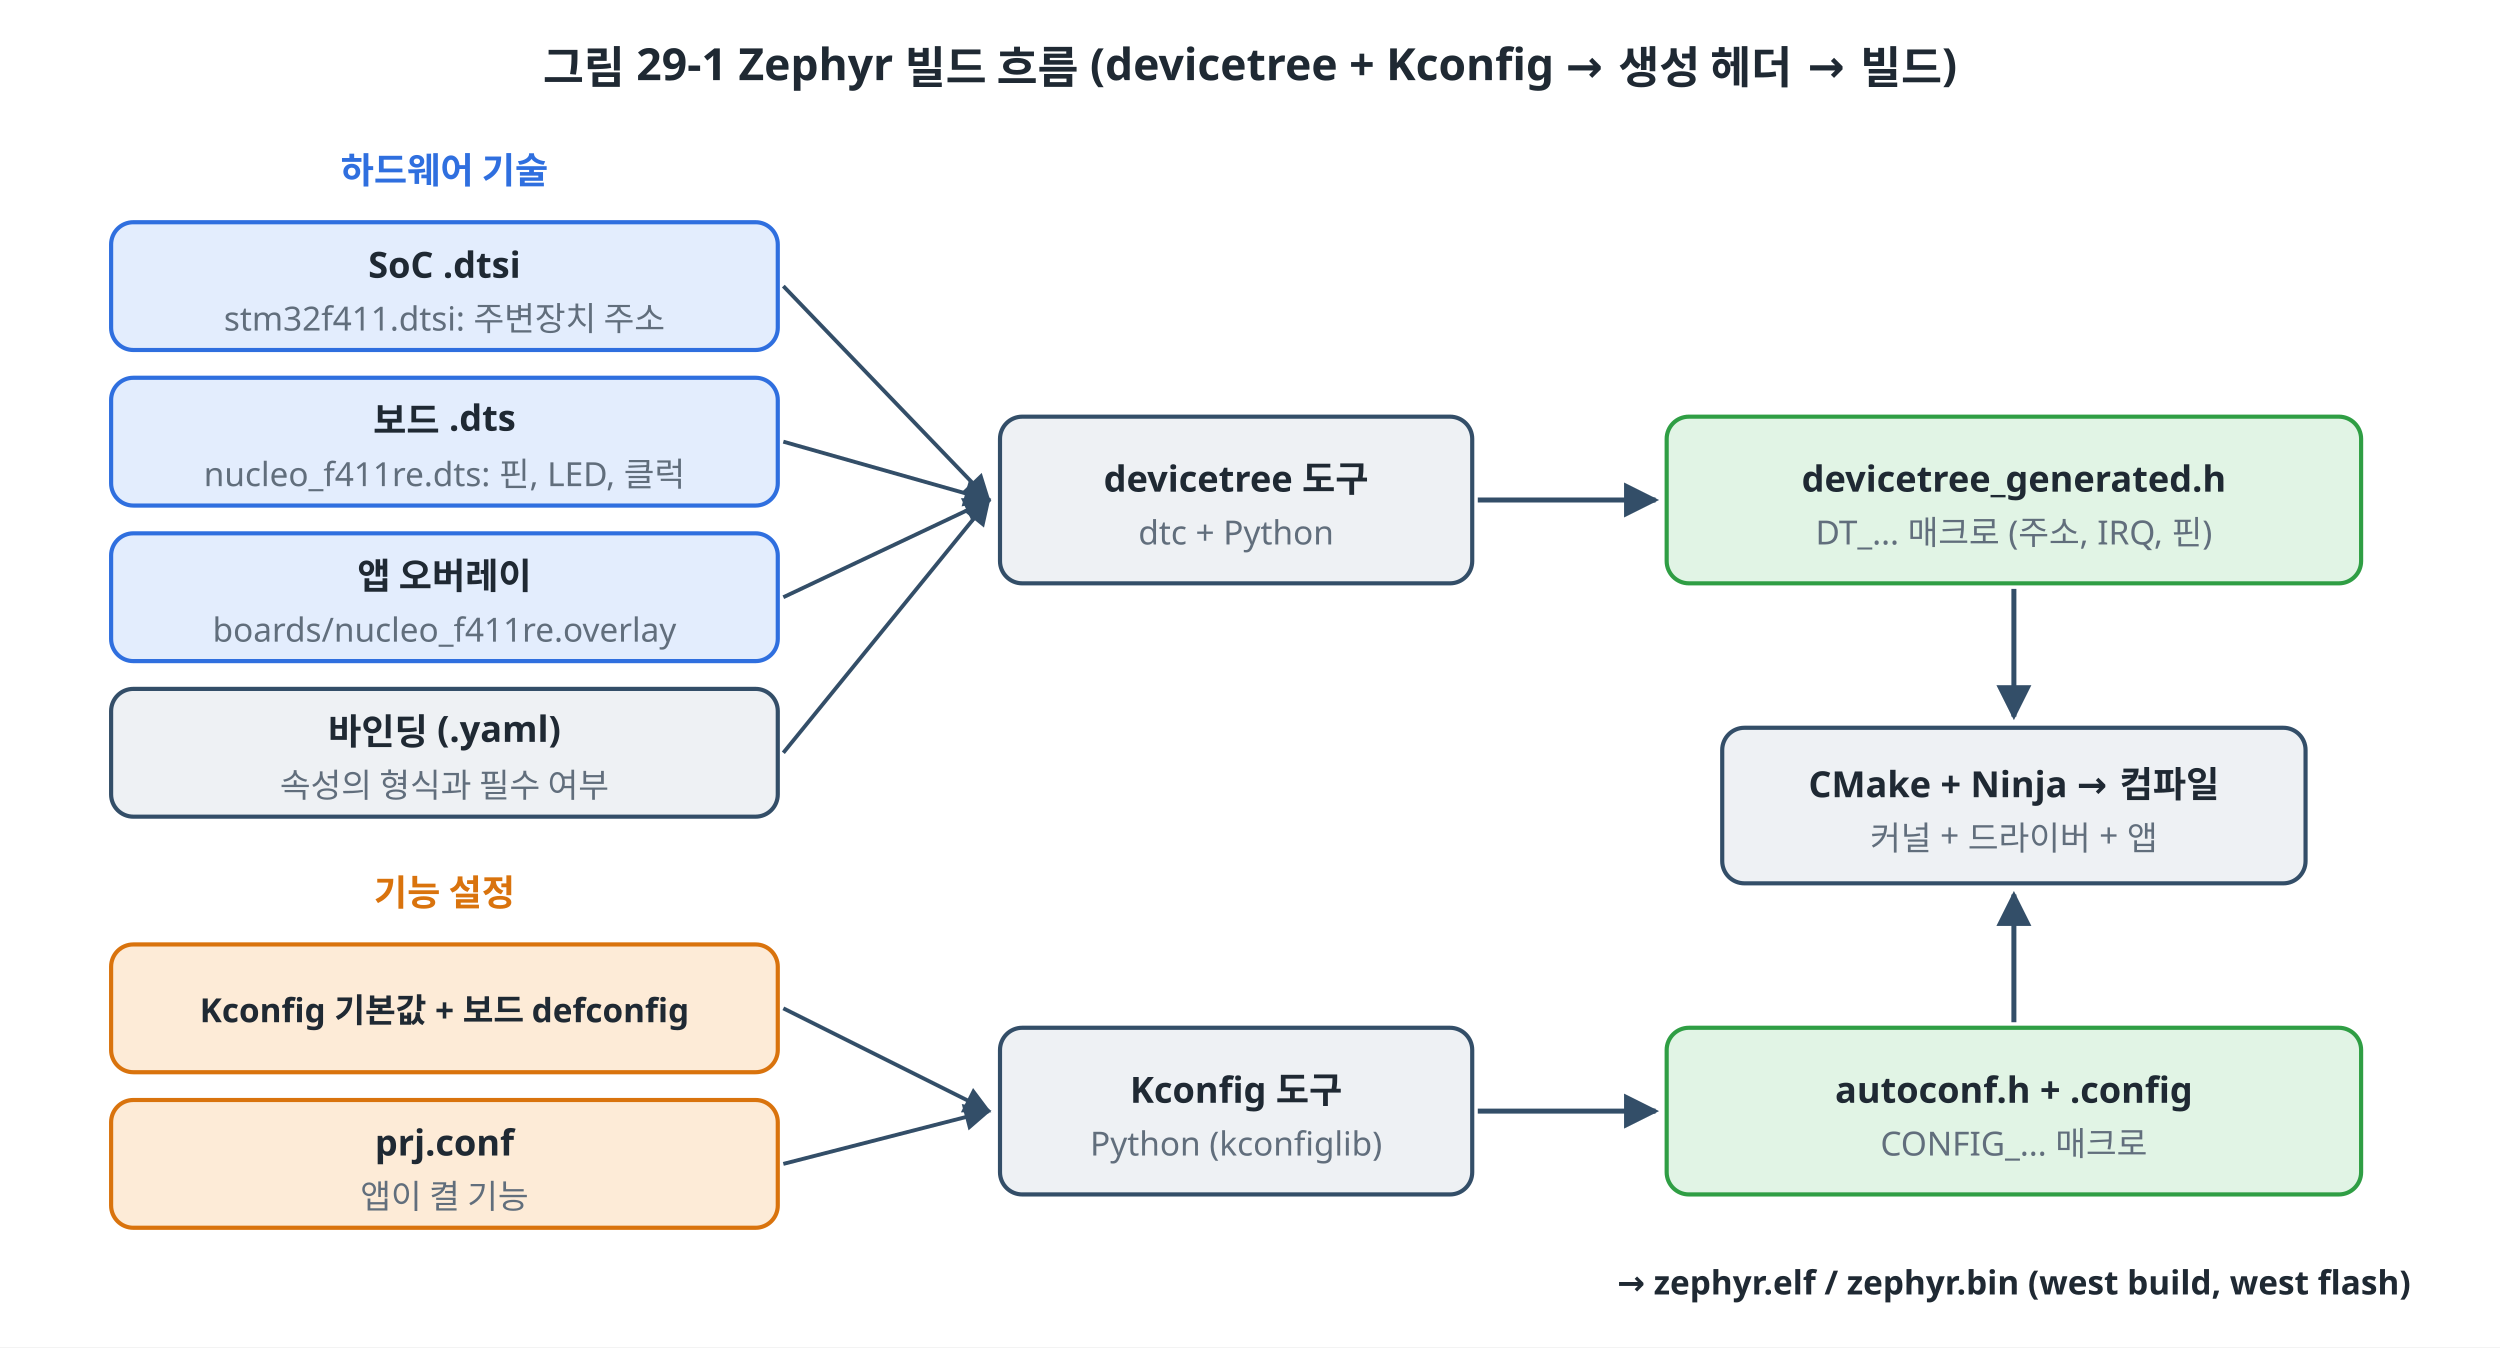
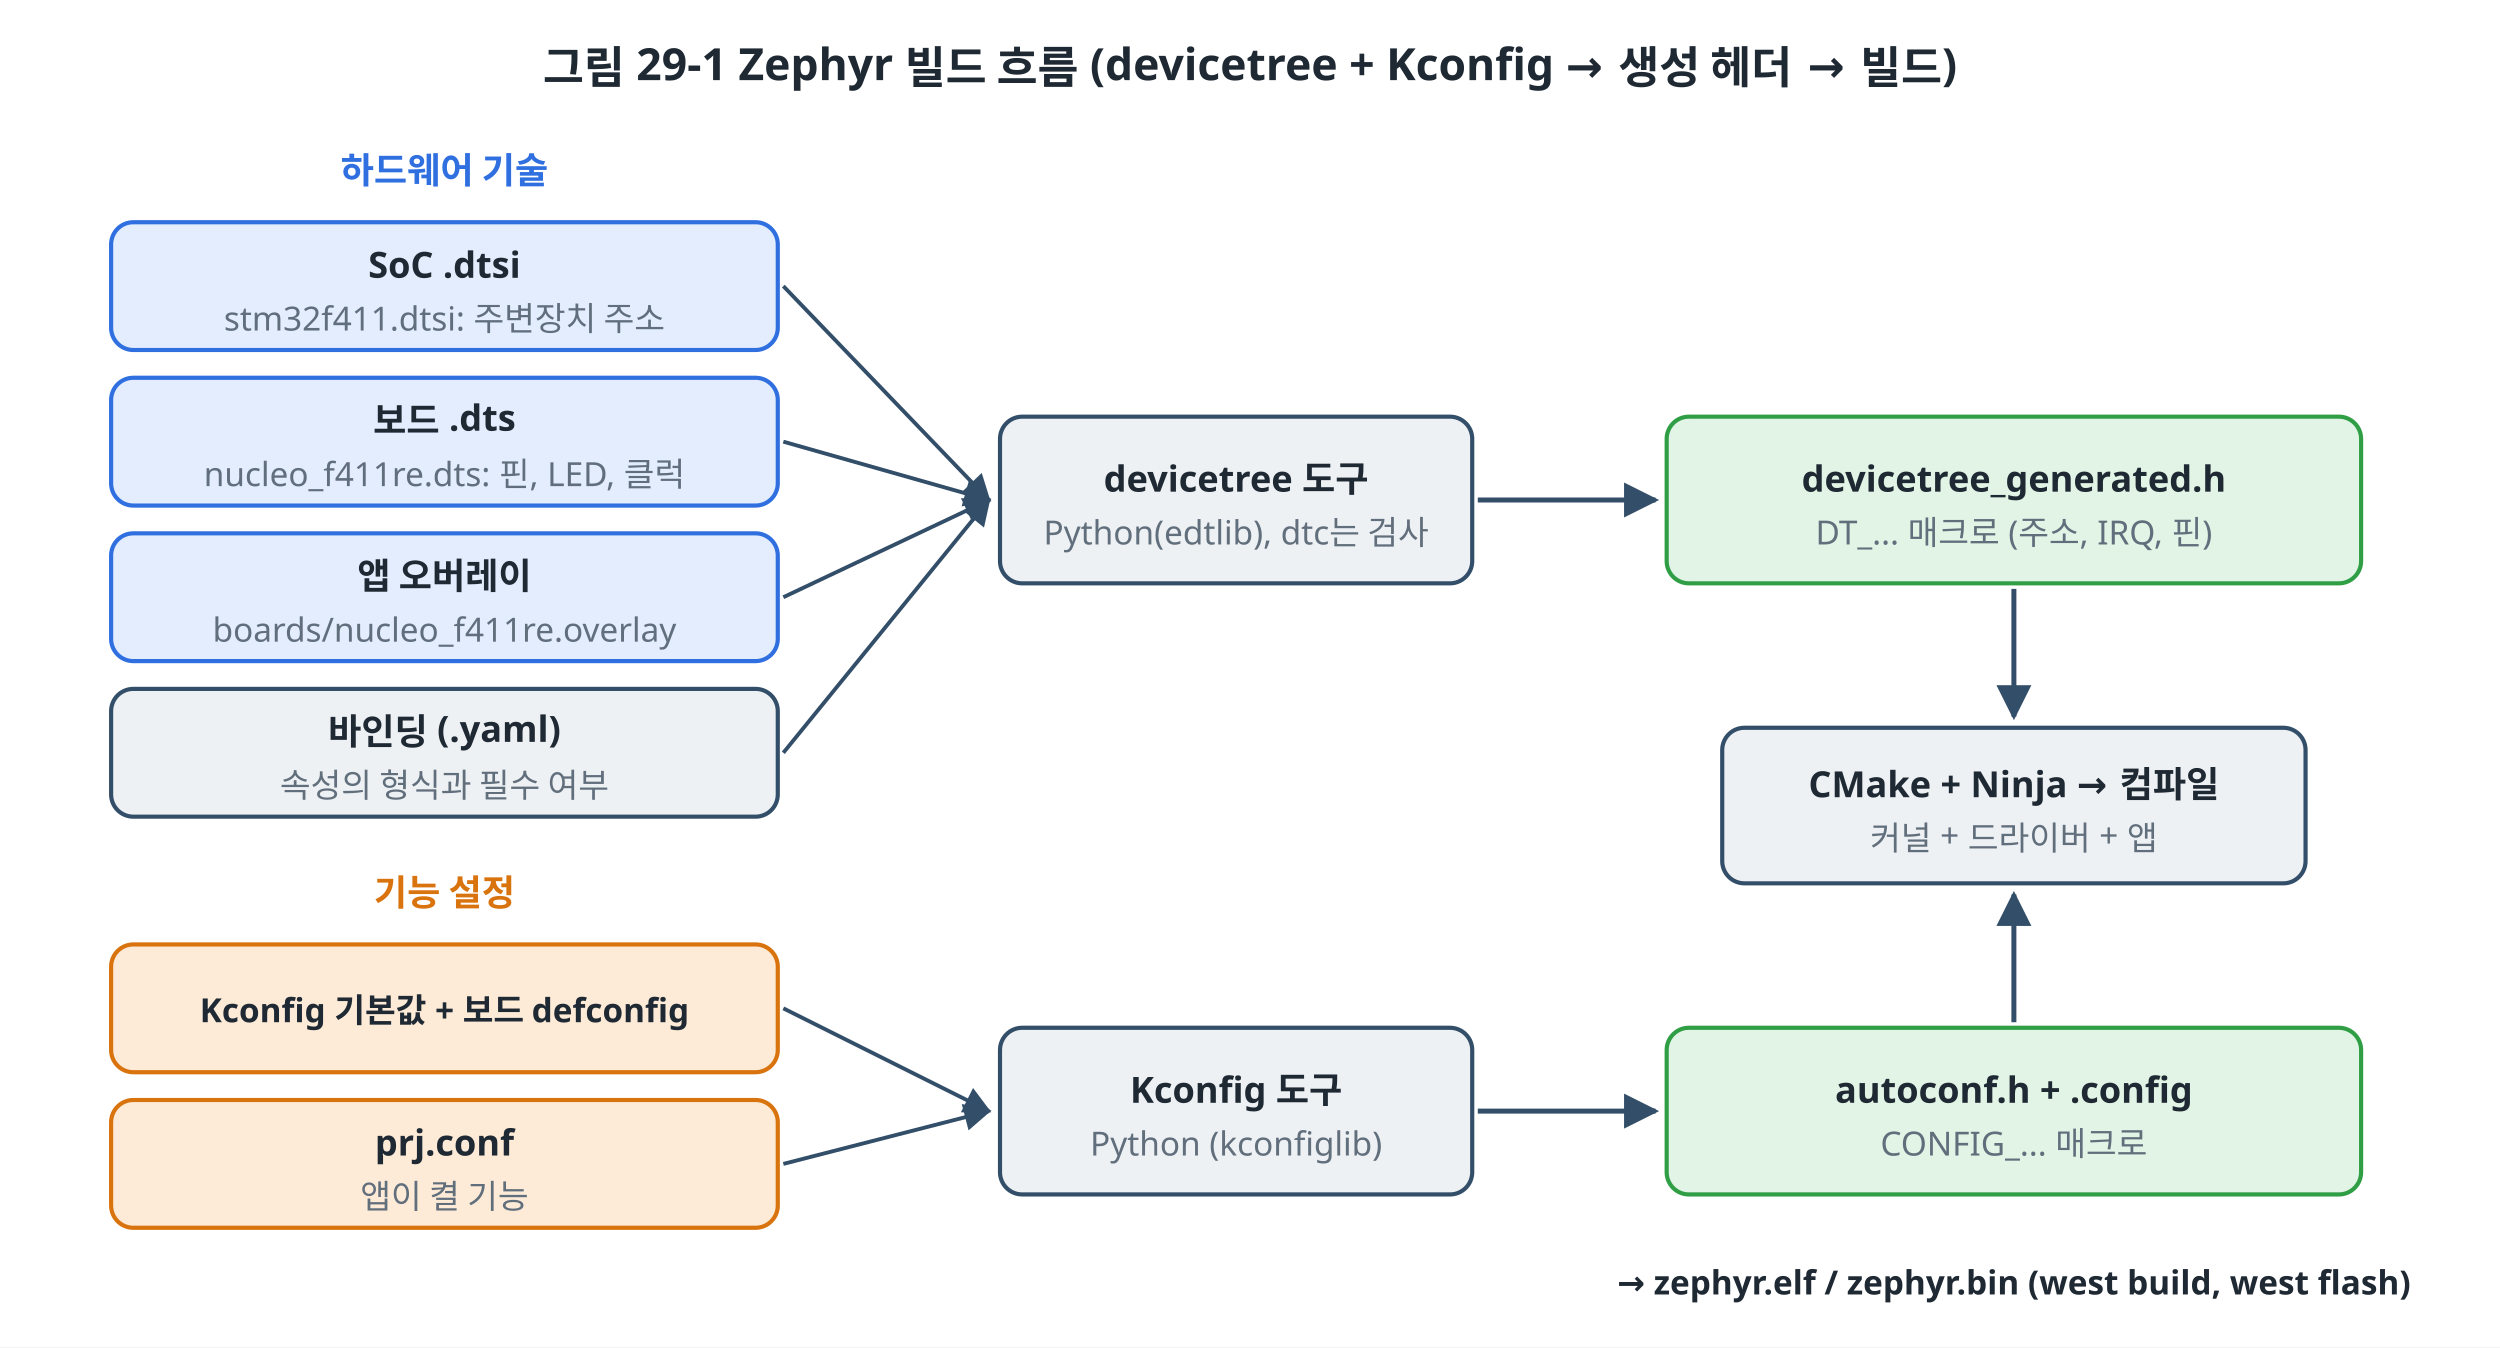
<svg xmlns="http://www.w3.org/2000/svg" width="900" height="485" viewBox="0 0 900 485" font-family="'Noto Sans KR','Apple SD Gothic Neo','Malgun Gothic',sans-serif">
  <defs>
    <marker id="arrow" viewBox="0 0 10 10" refX="9" refY="5" markerWidth="7" markerHeight="7" orient="auto-start-reverse">
      <path d="M0,0 L10,5 L0,10 z" fill="#334e68" />
    </marker>
  </defs>
  <rect width="100%" height="100%" fill="#ffffff" />
  <text x="450.0" y="30.0" font-size="16" text-anchor="middle" fill="#1f2933" font-weight="bold">그림 29-1  Zephyr 빌드 흐름 (devicetree + Kconfig → 생성 헤더 → 빌드)</text>
  <text x="160.0" y="66.0" font-size="13" text-anchor="middle" fill="#2f6fdf" font-weight="bold">하드웨어 기술</text>
  <rect x="40.0" y="80.0" width="240.0" height="46.0" rx="8" fill="#e3edfd" stroke="#2f6fdf" stroke-width="1.5" />
  <text x="160.0" y="100.0" font-size="13" text-anchor="middle" fill="#1f2933" font-weight="bold">SoC .dtsi</text>
  <text x="160.0" y="119.0" font-size="12" text-anchor="middle" fill="#616e7c" font-weight="normal">stm32f411.dtsi: 주변장치 주소</text>
  <rect x="40.0" y="136.0" width="240.0" height="46.0" rx="8" fill="#e3edfd" stroke="#2f6fdf" stroke-width="1.5" />
  <text x="160.0" y="156.0" font-size="13" text-anchor="middle" fill="#1f2933" font-weight="bold">보드 .dts</text>
  <text x="160.0" y="175.0" font-size="12" text-anchor="middle" fill="#616e7c" font-weight="normal">nucleo_f411re.dts: 핀, LED, 클럭</text>
  <rect x="40.0" y="192.0" width="240.0" height="46.0" rx="8" fill="#e3edfd" stroke="#2f6fdf" stroke-width="1.5" />
  <text x="160.0" y="212.0" font-size="13" text-anchor="middle" fill="#1f2933" font-weight="bold">앱 오버레이</text>
  <text x="160.0" y="231.0" font-size="12" text-anchor="middle" fill="#616e7c" font-weight="normal">boards/nucleo_f411re.overlay</text>
  <rect x="40.0" y="248.0" width="240.0" height="46.0" rx="8" fill="#eef1f4" stroke="#334e68" stroke-width="1.5" />
  <text x="160.0" y="268.0" font-size="13" text-anchor="middle" fill="#1f2933" font-weight="bold">바인딩 (.yaml)</text>
  <text x="160.0" y="287.0" font-size="12" text-anchor="middle" fill="#616e7c" font-weight="normal">속성의 형식과 필수 여부</text>
  <text x="160.0" y="326.0" font-size="13" text-anchor="middle" fill="#d9730d" font-weight="bold">기능 설정</text>
  <rect x="40.0" y="340.0" width="240.0" height="46.0" rx="8" fill="#fdebd7" stroke="#d9730d" stroke-width="1.5" />
  <text x="160.0" y="368.0" font-size="12" text-anchor="middle" fill="#1f2933" font-weight="bold">Kconfig 기본값 + 보드 defconfig</text>
  <rect x="40.0" y="396.0" width="240.0" height="46.0" rx="8" fill="#fdebd7" stroke="#d9730d" stroke-width="1.5" />
  <text x="160.0" y="416.0" font-size="13" text-anchor="middle" fill="#1f2933" font-weight="bold">prj.conf</text>
  <text x="160.0" y="435.0" font-size="12" text-anchor="middle" fill="#616e7c" font-weight="normal">앱이 켤 기능</text>
  <rect x="360.0" y="150.0" width="170.0" height="60.0" rx="8" fill="#eef1f4" stroke="#334e68" stroke-width="1.5" />
  <text x="445.0" y="177.0" font-size="13" text-anchor="middle" fill="#1f2933" font-weight="bold">devicetree 도구</text>
-   <text x="445.0" y="196.0" font-size="12" text-anchor="middle" fill="#616e7c" font-weight="normal">dtc + Python</text>
+   <text x="445.0" y="196.0" font-size="12" text-anchor="middle" fill="#616e7c" font-weight="normal">Python(edtlib), dtc는 검사</text>
  <rect x="360.0" y="370.0" width="170.0" height="60.0" rx="8" fill="#eef1f4" stroke="#334e68" stroke-width="1.5" />
  <text x="445.0" y="397.0" font-size="13" text-anchor="middle" fill="#1f2933" font-weight="bold">Kconfig 도구</text>
  <text x="445.0" y="416.0" font-size="12" text-anchor="middle" fill="#616e7c" font-weight="normal">Python (kconfiglib)</text>
  <line x1="282.0" y1="103.0" x2="356.0" y2="180.0" stroke="#334e68" stroke-width="1.4" marker-end="url(#arrow)" />
  <line x1="282.0" y1="159.0" x2="356.0" y2="180.0" stroke="#334e68" stroke-width="1.4" marker-end="url(#arrow)" />
  <line x1="282.0" y1="215.0" x2="356.0" y2="180.0" stroke="#334e68" stroke-width="1.4" marker-end="url(#arrow)" />
  <line x1="282.0" y1="271.0" x2="356.0" y2="180.0" stroke="#334e68" stroke-width="1.4" marker-end="url(#arrow)" />
  <line x1="282.0" y1="363.0" x2="356.0" y2="400.0" stroke="#334e68" stroke-width="1.4" marker-end="url(#arrow)" />
  <line x1="282.0" y1="419.0" x2="356.0" y2="400.0" stroke="#334e68" stroke-width="1.4" marker-end="url(#arrow)" />
  <rect x="600.0" y="150.0" width="250.0" height="60.0" rx="8" fill="#e1f4e5" stroke="#2f9e44" stroke-width="1.5" />
  <text x="725.0" y="177.0" font-size="13" text-anchor="middle" fill="#1f2933" font-weight="bold">devicetree_generated.h</text>
  <text x="725.0" y="196.0" font-size="12" text-anchor="middle" fill="#616e7c" font-weight="normal">DT_... 매크로 (주소, IRQ, 핀)</text>
  <rect x="600.0" y="370.0" width="250.0" height="60.0" rx="8" fill="#e1f4e5" stroke="#2f9e44" stroke-width="1.5" />
  <text x="725.0" y="397.0" font-size="13" text-anchor="middle" fill="#1f2933" font-weight="bold">autoconf.h  +  .config</text>
  <text x="725.0" y="416.0" font-size="12" text-anchor="middle" fill="#616e7c" font-weight="normal">CONFIG_... 매크로</text>
  <line x1="532.0" y1="180.0" x2="596.0" y2="180.0" stroke="#334e68" stroke-width="1.8" marker-end="url(#arrow)" />
  <line x1="532.0" y1="400.0" x2="596.0" y2="400.0" stroke="#334e68" stroke-width="1.8" marker-end="url(#arrow)" />
  <rect x="620.0" y="262.0" width="210.0" height="56.0" rx="8" fill="#eef1f4" stroke="#334e68" stroke-width="1.5" />
  <text x="725.0" y="287.0" font-size="13" text-anchor="middle" fill="#1f2933" font-weight="bold">CMake + Ninja → 컴파일</text>
  <text x="725.0" y="306.0" font-size="12" text-anchor="middle" fill="#616e7c" font-weight="normal">커널 + 드라이버 + 앱</text>
  <line x1="725.0" y1="212.0" x2="725.0" y2="258.0" stroke="#334e68" stroke-width="1.8" marker-end="url(#arrow)" />
  <line x1="725.0" y1="368.0" x2="725.0" y2="322.0" stroke="#334e68" stroke-width="1.8" marker-end="url(#arrow)" />
  <text x="725.0" y="466.0" font-size="12" text-anchor="middle" fill="#1f2933" font-weight="bold">→ zephyr.elf / zephyr.bin   (west build, west flash)</text>
</svg>
